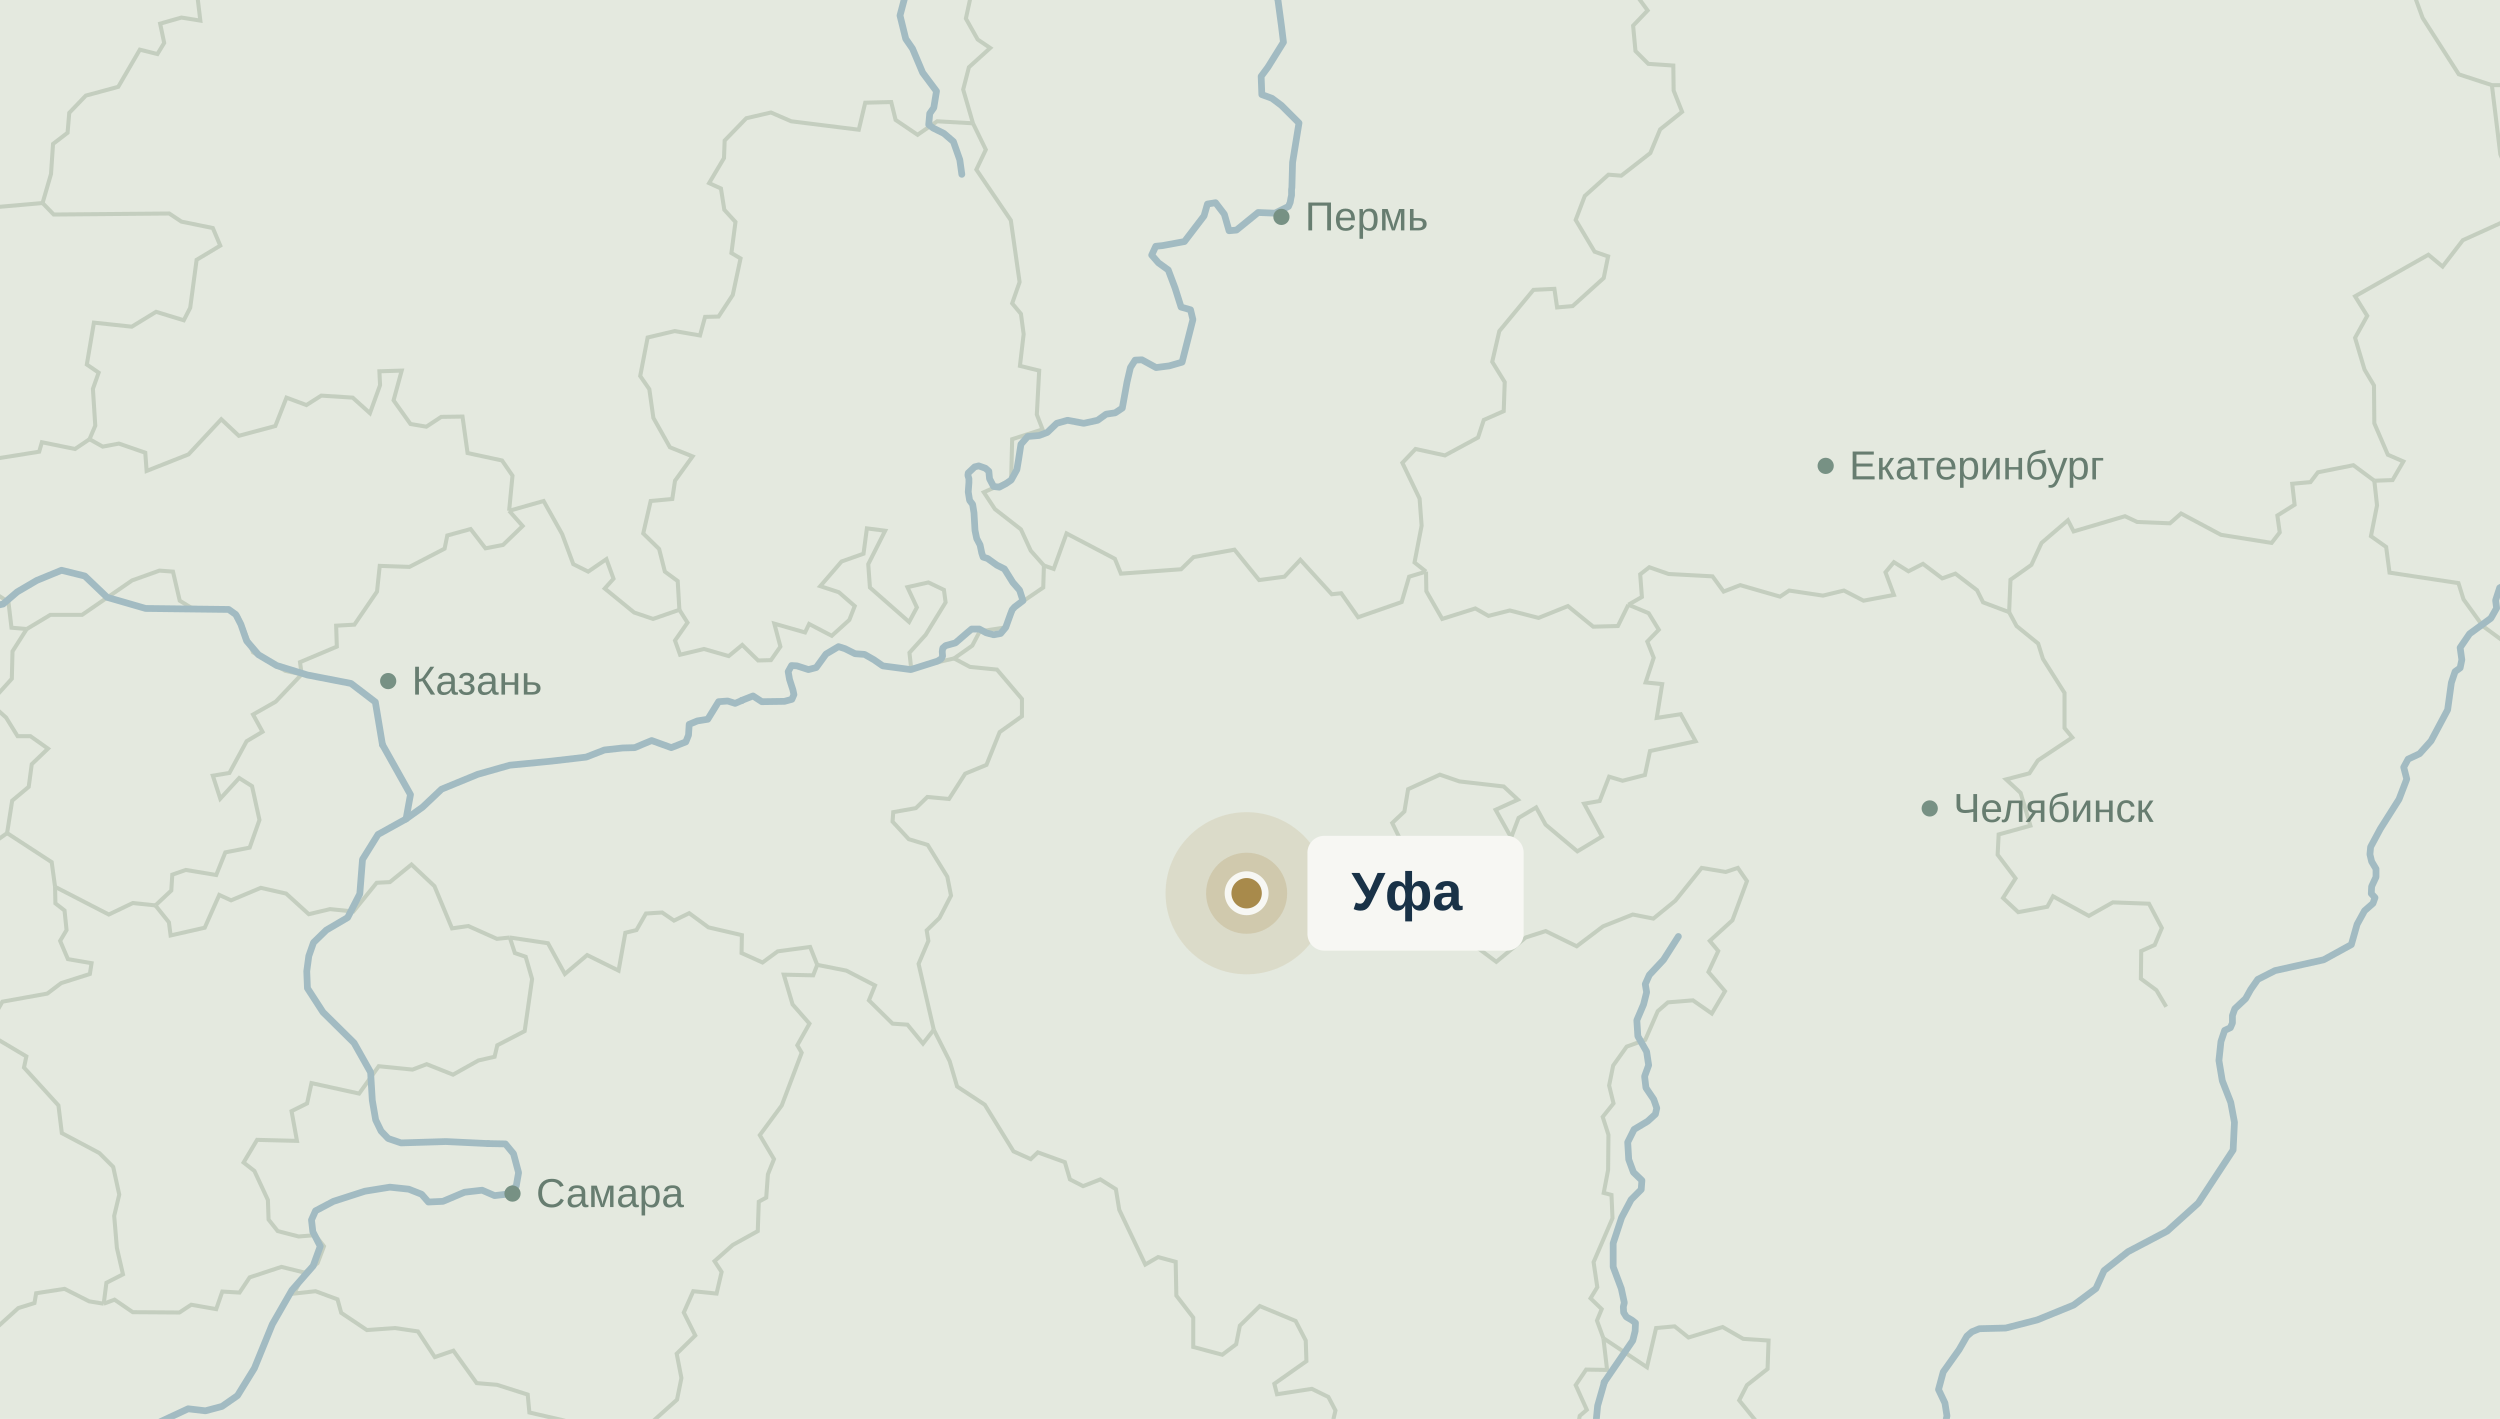
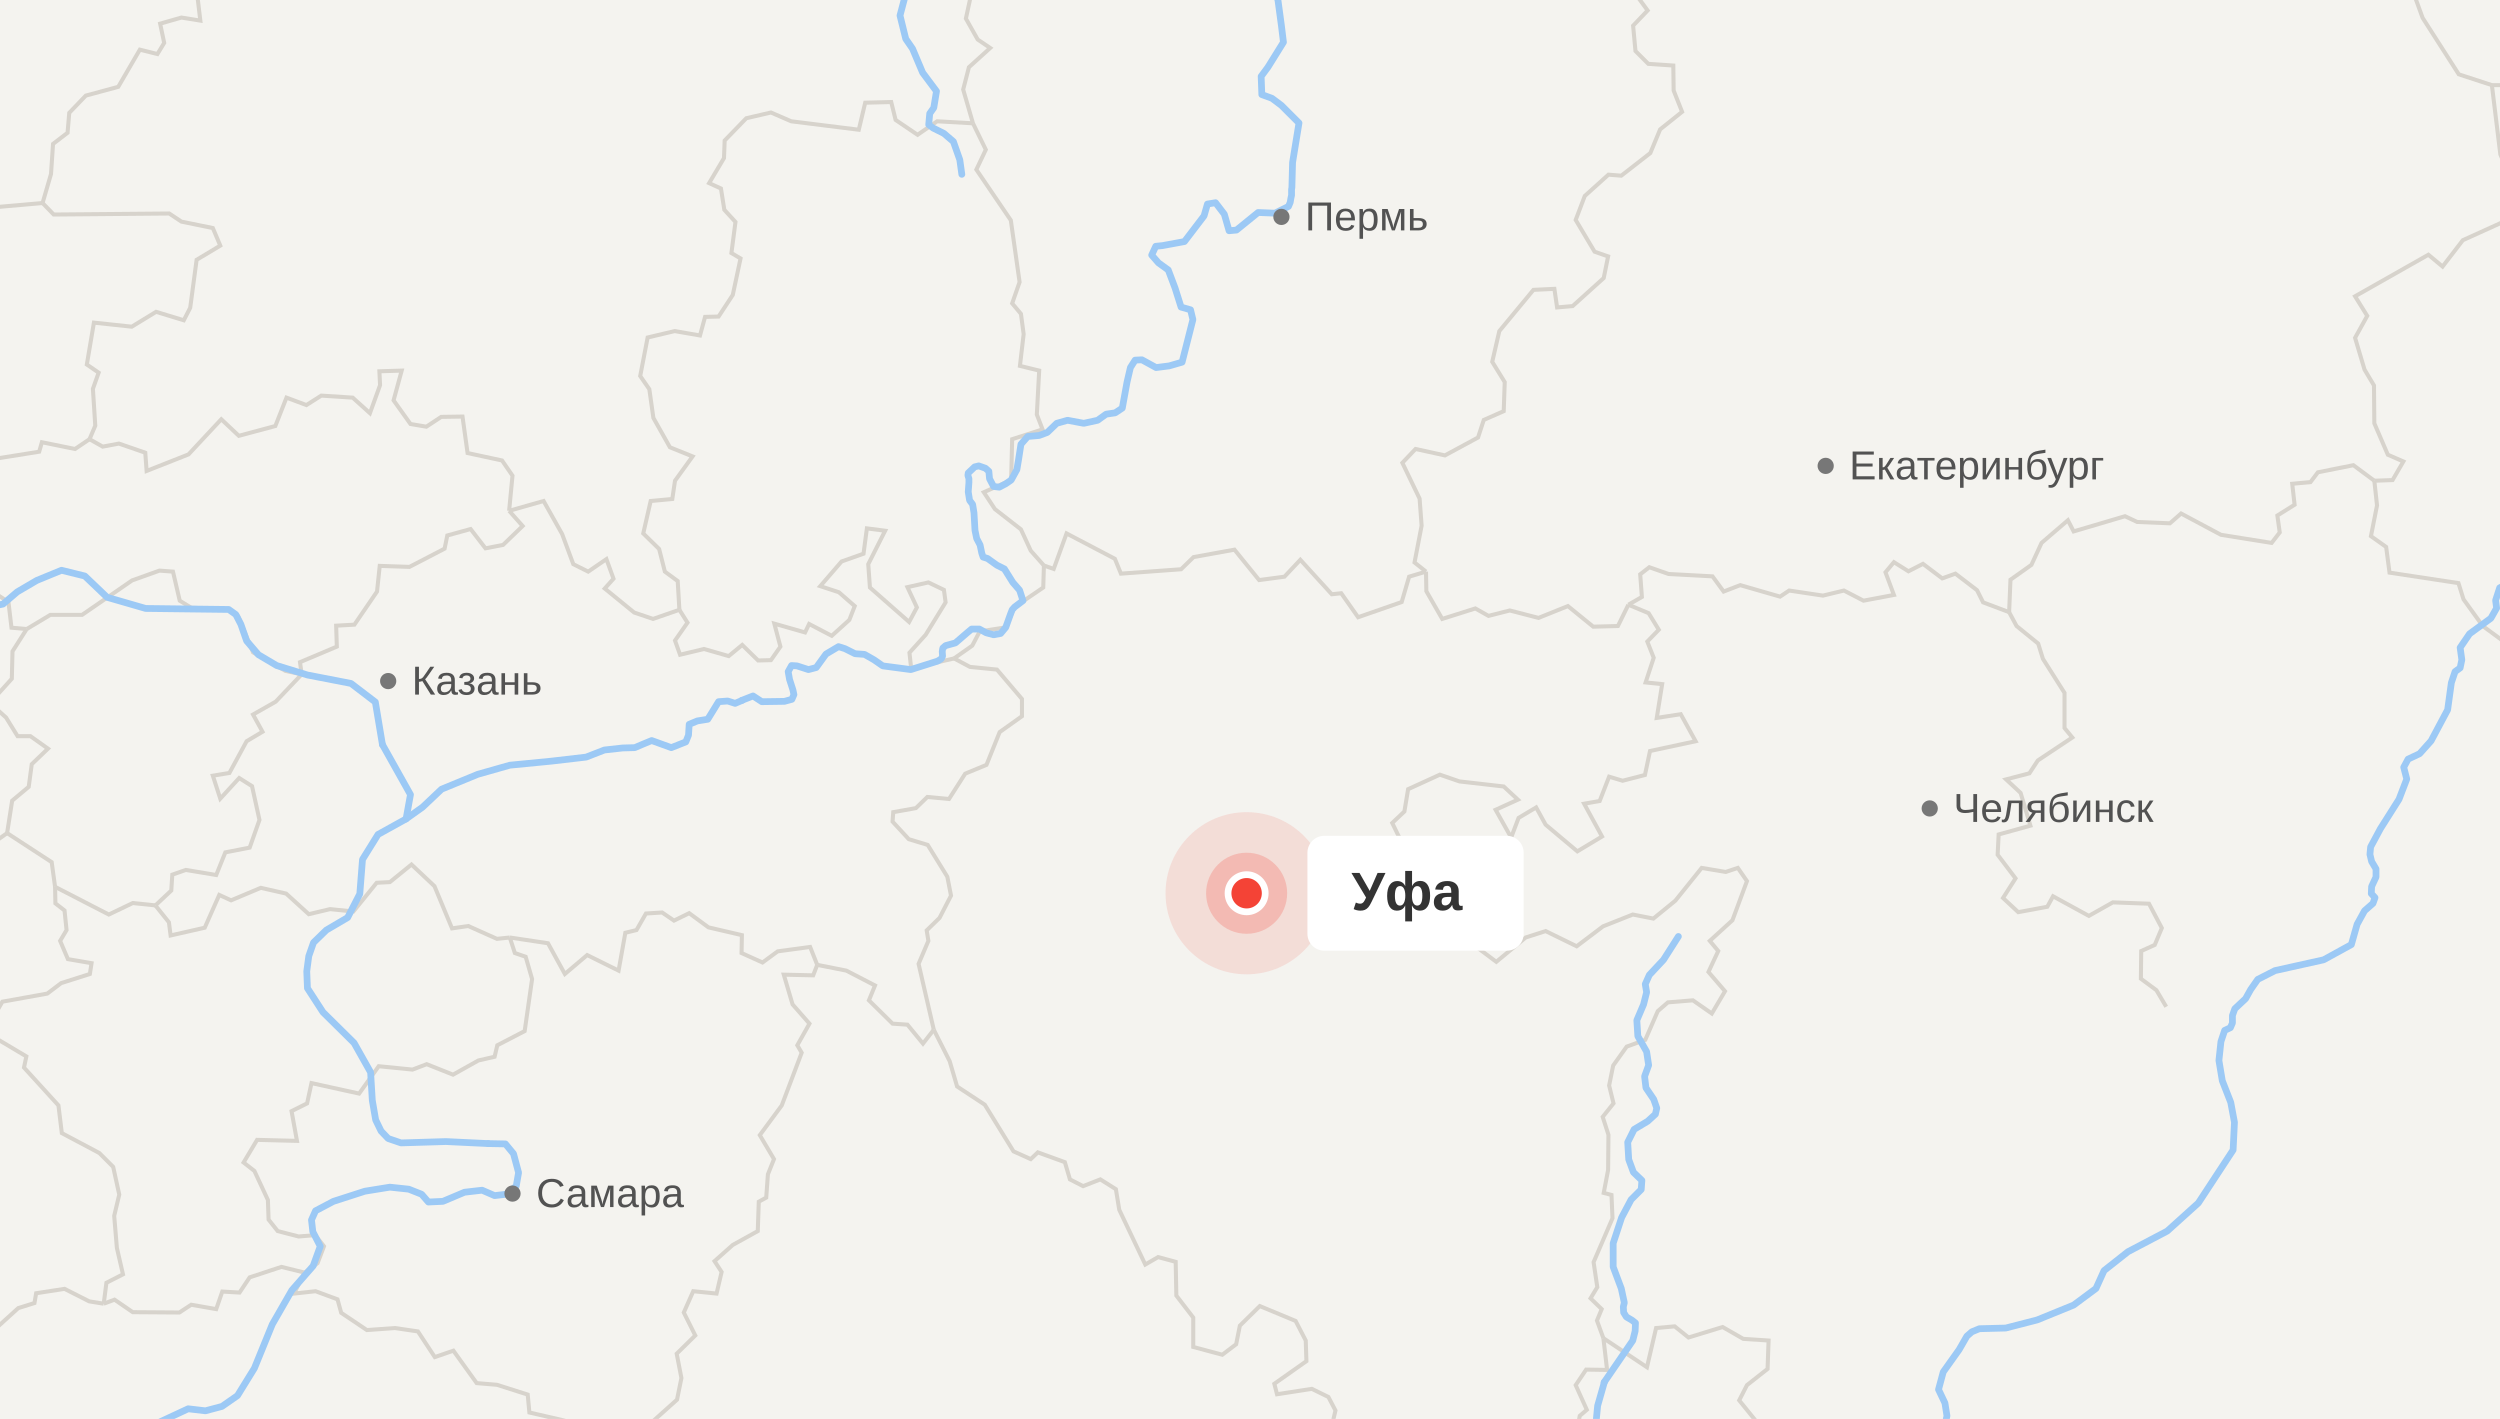
<svg xmlns="http://www.w3.org/2000/svg" viewBox="0 0 740 420" role="img" aria-label="Уфа и соседние города">
-   <rect width="740" height="420" fill="#e4e9df" />
+   <rect width="740" height="420" fill="#f4f3ef" />
  <defs>
    <clipPath id="map-clip">
      <rect width="740" height="420" />
    </clipPath>
  </defs>
  <g clip-path="url(#map-clip)">
-     <g fill="none" stroke="#c4cebf" stroke-width="1.2">
+     <g fill="none" stroke="#d7d3cc" stroke-width="1.2">
      <path d="M 150.9 277.5 L 152.4 282.1 L 155.6 283.2 L 157.5 289.8 L 155.3 305.2 L 147.2 309.4 L 146.4 312.8 L 141.6 313.9 L 134.1 318.1 L 126.3 315.0 L 122.1 316.6 L 112.1 315.6 L 106.3 323.7 L 92.2 320.6 L 90.9 326.6 L 86.3 328.9 L 87.9 337.7 L 76.1 337.4 L 72.1 344.1 L 75.3 346.6 L 79.3 355.2 L 79.5 361.0 L 82.2 364.4 L 88.4 366.0 L 93.3 365.6 L 95.9 368.9 L 94.0 373.9 L 90.2 376.7" />
      <path d="M 30.7 385.9 L 31.5 379.7 L 36.4 377.2 L 34.6 369.4 L 33.8 359.9 L 35.3 353.6 L 33.5 345.4 L 29.4 341.3 L 18.3 335.4 L 17.3 327.2 L 7.1 316.0 L 7.8 312.7 L -1.6 307.1 L -7.7 307.2" />
      <path d="M 150.7 151.2 L 160.9 148.3 L 166.4 158.1 L 169.7 167.0 L 174.1 169.2 L 179.5 165.5 L 181.6 171.3 L 179.0 174.2 L 187.7 181.3 L 193.3 183.2 L 201.1 180.5" />
      <path d="M 201.1 180.5 L 203.5 184.3 L 199.8 189.6 L 201.3 193.8 L 208.4 192.1 L 215.7 194.2 L 219.7 190.9 L 224.4 195.5 L 228.2 195.4 L 231.0 191.4 L 229.2 184.6 L 238.3 187.2 L 239.5 184.7 L 246.2 188.2 L 251.4 183.5 L 253.0 179.4 L 248.3 175.3 L 242.8 173.5 L 249.1 166.2 L 255.6 163.9 L 256.6 156.4 L 262.0 157.1 L 257.0 167.0 L 257.5 173.9 L 269.1 184.1 L 271.4 179.8 L 268.6 173.8 L 274.8 172.4 L 279.4 174.6 L 279.9 178.3 L 274.0 187.9 L 269.2 193.2 L 269.7 197.8 L 282.4 194.9" />
      <path d="M 46.0 268.0 L 50.7 263.6 L 51.0 258.9 L 55.0 257.5 L 64.0 259.0 L 66.7 252.3 L 73.9 250.9 L 76.8 242.7 L 74.6 232.7 L 70.8 230.3 L 65.2 236.4 L 63.0 229.6 L 67.9 228.8 L 73.0 219.4 L 77.7 216.6 L 74.9 211.5 L 81.6 207.7 L 89.3 199.6" />
      <path d="M 89.3 199.6 L 88.8 196.0 L 99.7 191.4 L 99.5 185.2 L 104.9 184.9 L 111.6 175.1 L 112.4 167.5 L 121.2 167.8 L 131.6 162.4 L 132.4 158.5 L 139.3 156.6 L 143.7 162.3 L 148.9 161.3 L 154.7 155.7 L 150.7 151.2" />
      <path d="M 241.9 285.6 L 239.8 280.3 L 230.2 281.6 L 225.7 284.9 L 219.5 282.1 L 219.6 276.8 L 209.7 274.5 L 204.0 270.3 L 199.5 272.5 L 196.0 270.1 L 191.2 270.4 L 188.4 275.3 L 185.1 276.1 L 183.1 287.3 L 173.8 282.7 L 167.2 288.3 L 162.2 279.2 L 150.9 277.5" />
      <path d="M 150.9 277.5 L 147.1 277.9 L 138.6 274.1 L 133.8 274.8 L 128.6 262.3 L 121.8 255.9 L 115.4 261.1 L 111.5 261.3 L 104.6 269.8 L 97.7 269.1 L 91.4 270.6 L 84.7 264.5 L 77.2 262.8 L 68.4 266.5 L 64.9 264.9 L 60.6 274.6 L 50.5 276.9 L 50.0 273.0 L 46.0 268.0" />
      <path d="M 41.2 -40.6 L 39.1 -25.0 L 46.3 -23.5 L 45.9 -14.5 L 58.1 -3.9 L 59.3 6.1 L 53.7 5.2 L 47.4 7.0 L 48.6 12.7 L 46.6 16.0 L 41.4 14.7 L 35.0 25.7 L 25.4 28.3 L 20.5 33.4 L 20.0 39.3 L 15.7 42.6 L 15.1 51.5 L 12.6 60.1" />
      <path d="M 12.6 60.1 L -6.8 61.8 L -10.9 66.5 L -16.4 68.8 L -19.9 62.6 L -26.1 62.2 L -31.3 59.7 L -42.1 60.0 L -44.7 67.7 L -42.0 72.5 L -47.1 83.7 L -51.3 83.5 L -56.1 87.4 L -62.8 95.5 L -74.2 100.4 L -79.7 100.9 L -84.1 98.7" />
      <path d="M -187.7 27.5 L -177.0 17.0 L -179.6 14.1 L -175.9 6.4 L -165.7 -2.4 L -159.6 -5.3 L -147.6 -7.8 L -144.7 -15.2 L -149.5 -18.3 L -145.8 -28.3 L -141.1 -25.8 L -140.7 -20.0 L -124.6 -20.4 L -123.2 -15.1 L -118.4 -11.2 L -110.0 -13.7 L -105.4 -17.3 L -100.1 -14.4 L -97.3 -18.5 L -92.6 -19.4 L -89.5 -12.4 L -83.6 -17.1 L -75.5 -13.6 L -70.2 -15.2 L -66.3 -11.3 L -59.5 -10.1 L -37.3 -8.0 L -33.6 -12.1 L -23.5 -13.1 L -3.0 -12.2 L 0.1 -18.6 L 6.7 -22.8 L 13.2 -22.9 L 15.0 -42.0 L 28.0 -40.3 L 32.4 -42.0 L 41.2 -40.6" />
      <path d="M -130.7 256.7 L -124.5 261.6 L -107.4 260.9 L -105.3 254.8 L -97.3 252.0 L -88.4 254.9 L -85.5 259.1 L -75.9 260.4 L -76.3 264.3 L -70.6 264.7 L -70.0 269.9 L -60.1 273.2 L -54.0 276.6 L -51.9 273.8 L -46.6 277.5 L -40.1 279.8 L -32.8 278.8 L -35.9 274.4 L -33.6 269.1 L -35.5 265.9 L -32.4 261.1 L -29.3 263.4 L -27.2 256.6 L -21.3 256.0 L -20.8 247.1 L -14.6 239.4 L -10.7 238.6 L -9.6 244.5 L -6.8 249.1 L -1.7 249.3 L 2.1 246.6" />
      <path d="M 2.1 246.6 L 15.3 255.2 L 16.3 262.5" />
      <path d="M -7.7 307.2 L -4.5 305.6 L 0.7 296.5 L 14.0 294.1 L 18.1 291.0 L 26.6 288.3 L 27.1 285.1 L 20.1 283.9 L 17.8 278.5 L 19.7 275.3 L 19.1 269.5 L 16.4 267.4 L 16.3 262.5" />
      <path d="M 16.3 262.5 L 32.2 270.7 L 39.3 267.3 L 46.0 268.0" />
      <path d="M 12.6 60.1 L 15.9 63.5 L 50.1 63.2 L 53.7 65.6 L 63.0 67.5 L 65.2 72.7 L 58.2 76.9 L 56.3 91.1 L 54.4 94.8 L 46.2 92.3 L 39.0 96.7 L 27.8 95.5 L 25.7 107.9 L 29.2 110.3 L 27.5 115.1 L 28.2 126.0 L 26.5 130.0" />
      <path d="M 288.0 36.5 L 291.8 44.3 L 289.0 50.2 L 299.2 65.2 L 301.8 83.5 L 299.6 89.8 L 302.2 92.9 L 303.0 98.9 L 301.9 108.3 L 307.6 109.7 L 306.9 122.7 L 308.6 127.1 L 299.6 130.0 L 299.3 142.1 L 291.2 145.7 L 294.5 150.7 L 302.2 156.7 L 305.1 163.0 L 309.0 167.4" />
      <path d="M 233.0 -83.2 L 238.8 -80.4 L 272.3 -78.1 L 275.9 -80.7 L 281.5 -76.4 L 285.1 -66.8 L 283.3 -54.9 L 280.9 -47.1 L 274.5 -45.1 L 272.1 -33.2 L 266.6 -24.1 L 271.4 -12.2 L 275.0 -9.5 L 291.4 -6.1 L 287.4 -1.4 L 285.9 5.5 L 289.4 11.7 L 293.1 14.2 L 286.8 19.9 L 285.1 26.5 L 288.0 36.5" />
      <path d="M 288.0 36.5 L 277.4 35.9 L 271.6 39.9 L 265.1 35.5 L 263.8 30.2 L 256.1 30.4 L 254.2 38.4 L 234.2 35.9 L 228.2 33.3 L 220.9 35.0 L 214.5 41.6 L 214.3 46.8 L 209.9 54.2 L 213.4 55.8 L 214.4 62.1 L 217.7 65.7 L 216.5 74.9 L 219.2 76.5 L 216.9 87.3 L 212.7 93.7 L 208.7 93.8 L 207.2 99.3 L 199.7 98.0 L 191.7 99.9 L 189.5 111.3 L 192.2 115.2 L 193.4 123.7 L 198.3 132.4 L 205.0 135.1 L 199.8 142.3 L 199.0 147.7 L 192.6 148.3 L 190.4 157.9 L 195.1 162.5 L 196.8 169.2 L 200.6 172.0 L 201.1 180.5" />
      <path d="M 26.5 130.0 L 30.4 132.2 L 35.2 131.3 L 43.0 134.0 L 43.4 139.4 L 55.8 134.5 L 65.5 124.1 L 70.7 129.0 L 81.5 126.1 L 84.8 117.7 L 90.7 119.9 L 95.1 117.1 L 104.4 117.7 L 109.5 122.3 L 112.5 114.0 L 112.3 109.9 L 118.9 109.7 L 116.5 118.5 L 121.5 125.5 L 126.2 126.3 L 130.6 123.4 L 136.9 123.3 L 138.4 134.1 L 148.6 136.3 L 151.7 140.8 L 150.7 151.2" />
      <path d="M 7.9 186.2 L 14.9 182.0 L 24.3 182.0 L 39.1 171.8 L 47.2 168.9 L 51.2 169.2 L 53.2 177.8 L 56.6 179.9 L 67.7 180.4 L 70.5 182.4 L 74.9 193.1 L 84.5 198.6 L 89.3 199.6" />
      <path d="M 26.5 130.0 L 22.2 132.9 L 12.4 130.9 L 11.6 133.7 L -1.5 135.8 L -5.2 150.8 L -12.9 153.2 L -12.5 161.2 L -7.8 163.4 L -1.9 162.9 L -2.0 169.5 L -4.7 173.5 L 2.5 178.2 L 3.4 185.8 L 7.9 186.2" />
      <path d="M 7.9 186.2 L 3.7 192.8 L 3.5 200.9 L -3.0 208.1 L 1.8 212.4 L 5.2 217.9 L 9.0 217.9 L 14.2 221.6 L 9.4 226.2 L 8.5 232.9 L 3.6 237.0 L 2.1 246.6" />
      <path d="M 499.0 -206.1 L 505.1 -202.0 L 509.8 -203.1 L 517.4 -199.5 L 517.5 -188.4 L 520.1 -186.5 L 533.9 -188.4 L 546.1 -185.3 L 561.1 -183.8 L 588.3 -166.0 L 589.5 -164.0 L 607.5 -157.0 L 614.9 -150.3 L 623.8 -135.6 L 620.1 -125.7 L 624.6 -110.5 L 632.4 -98.1 L 637.1 -87.2 L 636.3 -83.2 L 645.2 -77.5 L 650.8 -77.3 L 654.7 -66.8 L 658.4 -52.7 L 659.5 -31.6 L 665.3 -26.8 L 670.5 -25.8 L 678.0 -27.2 L 703.1 -22.3 L 709.8 -14.7 L 717.1 5.3 L 727.8 22.0 L 737.6 25.2" />
      <path d="M 422.1 169.2 L 418.7 166.5 L 420.8 155.6 L 420.2 147.6 L 415.1 137.0 L 419.0 132.9 L 427.7 134.8 L 437.5 129.5 L 439.2 124.3 L 445.1 121.7 L 445.4 113.1 L 441.7 107.1 L 443.8 98.0 L 453.9 85.8 L 460.1 85.5 L 460.9 91.0 L 465.5 90.6 L 474.7 82.3 L 476.0 75.9 L 472.0 74.5 L 466.4 65.1 L 469.1 58.0 L 476.1 51.7 L 479.9 52.0 L 488.5 45.3 L 491.4 38.3 L 497.9 33.1 L 495.4 26.8 L 495.3 19.4 L 487.9 18.9 L 484.1 15.1 L 483.4 7.6 L 487.7 3.1 L 484.4 -1.4 L 487.5 -9.7 L 481.1 -15.2 L 468.8 -19.4 L 462.8 -29.1 L 455.5 -31.0 L 458.9 -36.6 L 460.7 -46.9 L 465.5 -47.6 L 469.0 -57.2 L 473.8 -57.5 L 475.4 -61.7 L 480.6 -61.9 L 479.6 -67.1 L 488.0 -85.7 L 487.2 -92.2 L 489.9 -99.5 L 495.3 -105.9 L 498.3 -122.2 L 497.9 -132.3 L 494.8 -133.5 L 494.3 -145.5 L 490.7 -151.1 L 492.7 -162.1 L 496.0 -164.9 L 496.9 -171.2 L 493.9 -183.7" />
      <path d="M 282.4 194.9 L 287.8 191.1 L 290.0 186.9 L 297.7 185.7 L 300.3 179.7 L 308.8 173.9 L 309.0 167.4" />
      <path d="M 309.0 167.4 L 311.9 168.4 L 315.7 157.9 L 330.0 165.4 L 331.8 169.8 L 349.6 168.5 L 353.3 164.9 L 365.4 162.7 L 372.7 171.7 L 380.2 170.7 L 384.9 165.7 L 394.2 175.9 L 397.0 175.6 L 402.0 182.7 L 414.9 178.2 L 417.1 170.7 L 422.1 169.2" />
      <path d="M 422.1 169.2 L 422.2 175.0 L 426.9 183.2 L 436.7 180.1 L 440.6 182.3 L 446.9 180.7 L 455.4 182.9 L 464.1 179.4 L 471.6 185.5 L 478.9 185.3 L 482.0 179.0" />
      <path d="M 276.4 304.8 L 271.9 285.3 L 274.8 278.5 L 274.3 275.4 L 278.1 271.7 L 281.5 265.1 L 280.4 259.5 L 274.6 250.1 L 269.0 248.4 L 264.2 243.2 L 264.4 240.4 L 271.1 239.2 L 274.5 235.9 L 280.9 236.5 L 285.7 229.0 L 292.0 226.4 L 295.9 216.7 L 302.5 212.0 L 302.5 206.9 L 295.1 198.2 L 287.1 197.4 L 282.4 194.9" />
      <path d="M 641.2 298.0 L 638.3 293.1 L 633.7 289.7 L 633.8 281.5 L 637.8 279.7 L 639.9 274.7 L 636.1 267.5 L 625.4 267.1 L 618.3 271.1 L 607.7 265.3 L 606.0 268.4 L 597.4 270.0 L 592.9 265.8 L 596.6 260.0 L 591.3 253.0 L 591.6 247.0 L 601.0 244.4 L 598.1 234.7 L 593.8 230.7 L 600.7 228.9 L 603.2 225.1 L 613.4 218.3 L 611.1 215.5 L 611.1 205.1 L 604.7 195.0 L 603.3 190.5 L 596.9 185.3 L 594.7 181.2" />
      <path d="M 737.6 25.2 L 749.3 25.2 L 754.1 26.9 L 767.4 21.6 L 769.1 18.3 L 768.6 4.6 L 775.2 1.8 L 779.6 4.9 L 786.8 -1.3 L 797.9 -6.1 L 804.5 -14.0 L 821.2 -15.9 L 827.3 -18.7 L 834.1 -36.5 L 845.2 -41.2 L 861.9 -52.1 L 853.9 -59.5 L 855.9 -63.0 L 862.3 -66.0 L 869.5 -66.0 L 873.8 -60.3 L 893.7 -60.0 L 897.2 -55.9 L 902.7 -54.4 L 917.5 -57.5 L 925.6 -54.8 L 932.2 -60.3 L 936.0 -53.2 L 953.8 -43.0 L 957.6 -38.0 L 962.0 -37.5 L 975.1 -22.5 L 978.2 -20.0 L 978.8 -14.2 L 986.3 -7.0 L 993.9 -10.4 L 998.1 -6.5 L 997.8 -0.0 L 1002.5 3.5 L 1000.2 9.0 L 1015.4 12.0 L 1022.0 9.6 L 1027.0 12.5 L 1036.0 13.1 L 1039.7 17.1 L 1063.5 16.5 L 1069.3 19.9 L 1072.3 18.4 L 1078.9 22.9" />
      <path d="M 842.6 229.5 L 835.9 223.9 L 832.0 225.3 L 825.7 216.0 L 820.4 213.6 L 821.0 207.4 L 810.7 209.5 L 807.5 206.1 L 798.9 206.7 L 793.5 205.3 L 788.1 195.5 L 776.6 189.9 L 769.7 191.3 L 768.1 186.5 L 757.1 192.3 L 751.0 185.7 L 746.9 185.1 L 741.0 189.8 L 734.9 185.3 L 729.2 177.4 L 727.7 172.6 L 707.3 169.5 L 706.3 161.9 L 701.8 158.7 L 703.6 149.6 L 702.8 142.3" />
      <path d="M 702.8 142.3 L 708.2 142.1 L 711.4 136.6 L 706.8 134.6 L 702.8 125.3 L 702.7 114.1 L 699.9 109.4 L 697.1 100.0 L 700.7 93.5 L 697.1 87.7 L 718.8 75.4 L 723.0 78.9 L 729.0 71.1 L 747.3 62.8 L 740.1 45.7 L 737.6 25.2" />
      <path d="M -108.1 397.7 L -103.9 394.4 L -97.9 398.3 L -91.3 396.4 L -83.4 396.0 L -72.4 400.7 L -61.2 402.5 L -58.4 397.0 L -54.1 396.1 L -55.5 391.2 L -41.7 396.0 L -40.3 399.1 L -34.3 399.2 L -31.8 396.8 L -27.2 398.3 L -21.0 397.9 L -17.5 393.4 L -13.2 391.3 L -10.5 394.0 L -0.7 397.5 L -1.1 393.1 L 5.4 387.2 L 10.2 385.7 L 10.7 382.8 L 19.1 381.5 L 26.4 385.2 L 30.7 385.9" />
      <path d="M 276.4 304.8 L 281.1 314.1 L 283.3 321.6 L 291.5 327.0 L 300.0 340.8 L 305.1 343.1 L 307.2 341.1 L 315.2 344.0 L 316.7 349.1 L 320.6 351.1 L 325.7 349.1 L 330.3 352.0 L 331.3 358.1 L 339.0 374.3 L 342.8 372.1 L 348.0 373.5 L 348.2 383.5 L 353.2 390.0 L 353.2 398.7 L 361.8 401.0 L 365.9 397.9 L 367.0 392.4 L 372.9 386.6 L 383.5 391.0 L 386.5 396.8 L 386.7 402.9 L 377.2 409.6 L 378.0 412.7 L 388.3 411.1 L 393.2 413.5 L 395.3 417.5 L 392.5 429.4 L 397.7 432.4 L 396.4 435.3 L 398.9 442.3 L 402.9 440.6 L 402.4 436.5 L 407.0 434.9 L 408.3 438.7 L 414.6 443.3 L 420.9 439.8 L 423.0 435.0 L 430.0 433.2 L 431.1 427.5 L 436.0 429.5 L 439.6 428.5 L 443.3 431.7 L 447.4 431.3 L 452.7 434.4 L 462.3 433.1 L 465.3 431.4 L 467.6 419.1 L 469.7 417.3 L 466.4 410.0 L 469.5 405.4 L 475.7 405.5 L 474.6 396.1" />
      <path d="M 177.4 434.9 L 200.4 414.3 L 201.7 407.9 L 200.3 400.7 L 205.8 395.3 L 202.4 388.5 L 205.2 382.2 L 212.1 382.9 L 213.6 376.5 L 211.5 373.3 L 216.9 368.5 L 224.3 364.4 L 224.6 355.7 L 226.8 354.5 L 227.3 347.6 L 229.1 343.1 L 224.9 336.0 L 231.4 327.2 L 237.3 311.6 L 236.0 309.4 L 239.6 303.0 L 234.6 297.3 L 232.0 288.5 L 240.7 288.7 L 241.9 285.6" />
      <path d="M 241.9 285.6 L 250.5 287.3 L 259.0 291.7 L 257.2 296.1 L 264.2 303.0 L 268.6 303.3 L 273.2 308.9 L 276.4 304.8" />
      <path d="M 482.0 179.0 L 486.0 176.7 L 485.5 170.0 L 488.2 167.9 L 493.9 169.9 L 506.9 170.6 L 510.2 175.1 L 515.1 173.2 L 526.9 176.6 L 529.6 174.8 L 539.6 176.3 L 545.8 174.8 L 551.6 177.8 L 560.6 176.1 L 558.1 169.4 L 560.6 166.4 L 564.9 169.1 L 569.2 166.9 L 574.9 171.2 L 578.8 169.8 L 585.2 174.7 L 587.0 178.3 L 594.7 181.2" />
      <path d="M 520.4 421.4 L 514.8 414.5 L 517.1 410.0 L 523.2 405.2 L 523.5 396.8 L 516.0 396.3 L 509.9 392.8 L 499.8 395.9 L 495.7 392.6 L 490.2 393.1 L 487.5 404.7 L 474.6 396.1" />
      <path d="M 474.6 396.1 L 472.7 390.9 L 474.1 387.5 L 470.8 384.3 L 472.8 381.0 L 471.7 373.6 L 477.3 360.6 L 477.0 353.7 L 474.7 353.1 L 476.0 346.3 L 476.1 335.9 L 474.4 330.6 L 477.6 326.6 L 476.3 321.3 L 477.5 315.4 L 481.5 309.8 L 487.0 307.8 L 490.7 299.3 L 493.7 296.7 L 501.1 296.1 L 506.7 300.0 L 510.6 293.4 L 505.7 287.7 L 508.6 281.5 L 506.1 278.5 L 512.8 272.4 L 517.1 260.8 L 514.4 256.9 L 510.8 258.1 L 503.7 256.9 L 495.9 266.6 L 489.4 271.9 L 483.3 270.7 L 474.5 274.2 L 466.7 280.1 L 457.5 275.6 L 451.6 277.5 L 442.9 284.7 L 434.5 278.4 L 434.4 273.6 L 429.0 270.9 L 425.4 266.7 L 421.3 265.6 L 413.1 259.7 L 416.0 251.6 L 412.1 243.6 L 415.7 240.2 L 416.8 233.6 L 426.2 229.3 L 432.0 231.3 L 445.1 232.8 L 449.3 236.7 L 442.7 239.7 L 447.3 247.9 L 449.5 242.1 L 454.7 239.0 L 457.5 244.1 L 466.9 252.0 L 474.2 247.6 L 468.9 237.9 L 473.5 237.1 L 476.3 229.9 L 480.3 231.1 L 486.9 229.4 L 488.4 222.3 L 501.9 219.4 L 497.5 211.4 L 490.4 212.5 L 492.0 202.5 L 487.1 202.0 L 489.5 194.7 L 487.6 189.9 L 491.0 186.4 L 488.0 181.5 L 482.0 179.0" />
      <path d="M 594.7 181.2 L 595.1 171.6 L 601.3 167.2 L 604.3 160.7 L 612.1 154.0 L 613.8 157.3 L 629.0 152.8 L 632.6 154.5 L 642.3 154.9 L 645.6 152.0 L 657.4 158.3 L 672.4 160.7 L 674.8 157.6 L 674.1 152.6 L 679.2 149.4 L 678.5 143.2 L 683.9 142.7 L 686.1 139.8 L 696.6 137.7 L 702.8 142.3" />
      <path d="M 30.7 385.9 L 33.9 384.7 L 39.3 388.4 L 53.1 388.5 L 56.6 386.2 L 64.0 387.5 L 65.8 382.3 L 70.9 382.6 L 73.9 378.1 L 83.3 375.0 L 90.2 376.7" />
      <path d="M 90.2 376.7 L 87.0 382.9 L 93.4 382.2 L 99.9 384.6 L 101.0 388.6 L 108.6 393.7 L 116.9 393.1 L 123.7 394.1 L 128.7 401.7 L 134.2 399.8 L 141.1 409.4 L 147.1 409.9 L 156.2 412.8 L 156.7 418.1 L 167.1 420.5 L 175.1 424.7 L 174.5 428.7 L 177.4 434.9" />
    </g>
-     <g fill="none" stroke="#a2bbc2" stroke-width="2" stroke-linejoin="round" stroke-linecap="round">
+     <g fill="none" stroke="#9cc9f5" stroke-width="2" stroke-linejoin="round" stroke-linecap="round">
      <path d="M 219.7 207.3 L 217.6 208.2 L 215.4 207.5 L 212.7 207.7 L 209.5 212.9 L 206.4 213.4 L 204.0 214.4 L 203.8 217.6 L 203.0 219.6 L 198.7 221.3 L 192.9 219.2 L 190.0 220.4 L 187.9 221.3 L 184.3 221.4 L 178.9 222.0 L 173.5 224.1 L 163.2 225.3 L 150.9 226.5 L 141.4 229.2 L 130.7 233.6 L 125.1 238.9 L 120.2 242.4" />
      <path d="M 284.7 51.6 L 284.1 47.3 L 282.2 41.9 L 279.4 39.5 L 276.2 37.9 L 274.9 36.9 L 275.2 33.6 L 276.4 31.9 L 277.2 27.0 L 273.1 21.5 L 270.1 14.4 L 268.1 11.5 L 266.4 4.6 L 267.8 -0.7 L 267.1 -6.6 L 264.5 -8.4 L 261.3 -11.8 L 259.1 -13.8 L 257.7 -18.6 L 255.7 -22.5 L 254.0 -26.6 L 252.1 -32.7 L 247.5 -38.6 L 244.7 -40.3 L 244.5 -45.2 L 245.6 -47.2 L 247.4 -48.8 L 250.4 -48.1 L 251.7 -50.4 L 254.0 -53.1 L 256.0 -59.7 L 258.1 -63.8 L 260.3 -64.9 L 263.7 -66.0 L 267.2 -67.8 L 270.9 -70.3 L 273.8 -70.5 L 275.7 -71.8 L 277.2 -75.2 L 278.5 -76.2 L 281.0 -76.1 L 286.1 -79.2 L 289.5 -81.0 L 292.2 -84.4 L 294.0 -86.6 L 295.5 -88.7 L 297.4 -89.7 L 299.9 -89.6 L 301.7 -91.1 L 305.9 -91.4 L 307.6 -89.7 L 310.5 -85.6 L 315.3 -83.0 L 327.4 -83.4 L 334.3 -82.1 L 338.4 -80.6 L 342.2 -81.8 L 346.3 -83.8 L 354.1 -87.9 L 357.6 -95.1 L 359.5 -99.9 L 365.3 -100.9 L 369.2 -98.0 L 374.1 -95.6 L 375.1 -93.5 L 375.0 -93.0 L 376.1 -89.5 L 375.8 -86.3 L 375.6 -82.6 L 375.6 -80.7 L 376.2 -77.3 L 378.7 -77.5 L 380.2 -76.3 L 380.4 -74.0 L 381.1 -70.3 L 380.9 -66.8 L 381.5 -63.0 L 382.6 -62.0 L 383.5 -61.5 L 384.2 -61.1 L 386.1 -58.8 L 387.4 -56.6 L 390.3 -54.0 L 391.9 -50.9 L 393.1 -45.9 L 394.5 -41.5 L 395.3 -37.3 L 395.4 -29.9 L 395.1 -25.7 L 392.7 -23.1 L 391.3 -22.0 L 385.8 -20.1 L 382.6 -18.4 L 378.9 -16.5 L 377.7 -13.0 L 376.6 -6.5 L 378.3 0.2 L 379.3 7.6 L 379.9 12.5 L 375.3 19.9 L 373.3 22.6 L 373.5 28.0 L 376.5 29.1 L 379.3 31.2 L 384.5 36.4 L 382.6 48.1 L 382.4 55.5 L 382.3 56.1 L 382.3 57.8 L 382.1 58.7 L 381.9 59.9 L 381.4 61.1 L 377.4 63.1 L 372.4 62.9 L 366.0 68.1 L 363.8 68.3 L 362.4 63.4 L 359.8 60.0 L 357.4 60.4 L 356.4 63.9 L 350.6 71.5 L 344.1 72.7 L 342.1 72.9 L 340.9 75.5 L 342.9 77.8 L 345.8 79.9 L 347.8 85.2 L 349.6 90.9 L 352.4 91.7 L 353.1 94.6 L 349.9 107.2 L 346.1 108.3 L 342.2 108.8 L 338.0 106.5 L 336.0 106.6 L 334.6 108.8 L 333.6 113.1 L 332.2 120.8 L 330.1 122.2 L 327.4 122.6 L 324.9 124.4 L 320.8 125.3 L 316.0 124.4 L 312.8 125.3 L 310.0 128.0 L 307.6 128.9 L 304.2 129.2 L 302.2 131.5 L 301.5 136.0 L 301.0 139.0 L 299.3 142.1 L 297.7 143.2 L 295.8 144.2 L 294.1 144.0 L 292.9 141.7 L 292.7 139.5 L 291.7 138.6 L 289.7 137.9 L 288.5 138.2 L 286.6 140.0 L 286.5 140.7 L 286.8 141.7 L 286.8 142.8 L 286.6 145.6 L 287.0 148.1 L 287.6 148.9 L 287.9 149.3 L 288.3 151.8 L 288.6 157.0 L 289.1 159.4 L 290.1 161.3 L 290.6 163.7 L 291.0 164.9 L 292.3 165.3 L 295.1 167.3 L 297.3 168.4 L 299.8 172.4 L 301.8 174.7 L 302.8 177.8 L 300.3 179.7 L 299.6 180.5 L 299.1 181.8 L 297.7 185.7 L 296.2 187.5 L 294.1 187.9 L 291.9 187.3 L 289.9 186.2 L 287.6 186.2 L 286.4 187.2 L 283.5 189.7 L 282.8 190.3 L 279.9 191.1 L 279.1 191.8 L 279.0 192.2 L 278.9 192.9 L 279.0 194.2 L 278.9 194.4 L 278.8 194.7 L 278.5 195.1 L 277.5 195.7 L 269.6 198.2 L 261.3 197.1 L 258.7 195.3 L 255.9 193.7 L 253.1 193.5 L 250.1 192.0 L 248.2 191.4 L 244.5 193.6 L 241.6 197.6 L 239.3 198.2 L 235.9 197.1 L 234.3 197.0 L 233.3 198.8 L 233.7 201.1 L 234.7 204.2 L 235.0 205.6 L 234.4 207.0 L 232.2 207.6 L 225.5 207.7 L 222.9 206.0 L 219.6 207.3" />
      <path d="M 474.9 409.1 L 472.9 416.1 L 472.4 421.3 L 472.6 427.2 L 471.4 431.7 L 467.3 436.7" />
      <path d="M 113.2 220.4 L 121.5 235.2 L 120.2 242.4 L 111.9 247.0 L 107.3 254.4 L 106.5 264.6 L 102.9 271.6 L 96.6 275.3 L 92.8 279.0 L 91.4 283.0 L 90.8 287.5 L 91.0 292.5 L 95.6 299.6 L 104.8 308.7 L 109.7 317.4 L 110.2 325.7 L 111.2 331.5 L 112.8 334.8 L 114.9 337.0 L 118.7 338.3 L 132.0 337.9 L 144.5 338.5" />
      <path d="M 551.7 438.2 L 555.5 447.8 L 568.4 450.5 L 574.1 449.8 L 576.8 446.6 L 577.4 440.0 L 575.9 429.8 L 575.5 422.8 L 576.3 419.1 L 575.7 415.3 L 573.8 411.3 L 575.2 406.1 L 579.9 399.5 L 582.2 395.5 L 583.7 394.2 L 585.9 393.3 L 593.7 393.1 L 603.0 390.7 L 613.8 386.3 L 620.4 381.4 L 622.8 376.1 L 629.9 370.5 L 641.5 364.4 L 650.7 356.1 L 661.0 340.4 L 661.4 332.2 L 660.3 326.3 L 657.8 319.9 L 656.8 313.9 L 657.4 308.3 L 658.5 305.0 L 660.2 304.2 L 660.8 302.8 L 660.8 300.6 L 661.5 298.6 L 664.7 295.6 L 666.2 292.9 L 668.3 289.9 L 673.4 287.3 L 687.8 284.1 L 696.0 279.6 L 697.7 273.6 L 699.9 269.6 L 702.4 267.4 L 703.0 265.7 L 701.9 264.5 L 702.0 262.4 L 703.3 259.6 L 703.3 257.2 L 702.0 255.0 L 701.5 252.9 L 701.7 250.7 L 704.6 245.3 L 710.1 236.6 L 712.4 230.6 L 711.5 227.1 L 712.8 224.7 L 716.2 223.1 L 719.6 219.3 L 724.5 210.1 L 725.6 202.1 L 726.7 198.8 L 728.2 197.7 L 728.7 195.3 L 728.2 191.7 L 731.0 187.6 L 737.3 183.0 L 739.0 180.0 L 738.7 177.7 L 739.9 174.0 L 746.8 170.5 L 749.5 167.2 L 749.6 165.9 L 750.3 163.4 L 752.5 159.9 L 752.9 156.9 L 751.5 154.2 L 752.2 150.7 L 754.9 146.2 L 756.1 142.4 L 756.0 139.1 L 757.2 137.2 L 759.7 136.4 L 760.8 135.1 L 760.4 133.1 L 761.4 130.3 L 763.6 126.8 L 767.0 123.5 L 774.6 118.0 L 775.5 116.3 L 775.6 114.7 L 774.9 113.2 L 775.3 111.8 L 776.7 110.4 L 777.2 109.3 L 778.6 107.9 L 779.8 106.7 L 780.7 104.4 L 780.0 100.8 L 780.6 98.8 L 782.5 98.4 L 782.9 96.6 L 781.8 93.4 L 780.4 91.5 L 780.6 89.5 L 781.3 88.0 L 782.5 85.4 L 782.7 81.7 L 784.7 78.5 L 788.6 75.6 L 796.8 73.5 L 809.2 72.1 L 816.0 70.6 L 817.0 68.8 L 817.1 66.8 L 816.1 64.5 L 817.3 61.0 L 822.1 54.0" />
      <path d="M 496.8 277.2 L 492.4 284.1 L 488.2 288.6 L 487.0 291.3 L 487.4 293.7 L 486.5 297.3 L 484.5 302.0 L 484.8 306.7 L 487.4 311.3 L 488.0 315.3 L 486.8 318.6 L 487.2 322.0 L 489.5 325.4 L 490.4 328.0 L 490.0 329.8 L 487.7 331.9 L 483.7 334.3 L 481.8 338.1 L 482.1 343.2 L 483.5 347.0 L 486.0 349.4 L 485.8 352.1 L 482.8 355.1 L 480.0 360.4 L 477.5 368.0 L 477.5 375.0 L 479.9 381.4 L 480.8 385.6 L 480.5 386.8 L 480.6 388.5 L 481.4 389.8 L 483.1 390.8 L 484.1 391.6 L 484.0 394.0 L 483.3 396.8 L 474.8 409.2" />
      <path d="M 144.5 338.5 L 149.6 338.6 L 152.0 341.5 L 153.5 347.1 L 152.8 351.1 L 149.8 353.5 L 146.4 353.9 L 142.7 352.3 L 137.5 352.9 L 131.1 355.6 L 126.8 355.8 L 124.8 353.5 L 121.0 352.0 L 115.4 351.4 L 108.0 352.6 L 98.7 355.6 L 93.4 358.4 L 92.2 361.1 L 92.6 364.6 L 94.8 368.9 L 92.7 374.7 L 86.4 381.9 L 80.6 392.0 L 75.3 405.0 L 70.3 413.1 L 65.7 416.3 L 60.8 417.6 L 55.7 417.0 L 47.1 421.0 L 41.2 424.5 L 35.9 429.3 L 31.2 432.5 L 28.7 433.8" />
      <path d="M -95.0 148.0 L -86.7 159.0 L -80.0 164.7 L -72.3 168.8 L -67.8 172.6 L -66.7 176.3 L -64.5 178.4 L -61.1 178.8 L -57.3 180.7 L -53.1 184.1 L -45.3 184.3 L -34.0 181.3 L -26.6 180.9 L -23.2 183.1 L -20.6 183.0 L -18.9 180.6 L -16.3 179.6 L -12.8 180.0 L -9.7 179.2 L -7.2 177.1 L -4.7 177.2 L -2.4 179.5 L 0.9 178.8 L 5.1 175.2 L 10.9 171.8 L 18.2 168.8 L 25.1 170.5 L 31.7 176.8 L 43.1 180.1 L 67.7 180.4 L 69.8 181.9 L 71.3 184.8 L 73.0 189.7 L 76.5 193.8 L 81.9 197.0 L 91.0 199.8 L 103.9 202.3 L 111.1 207.8 L 113.2 220.4" />
    </g>
-     <circle cx="114.9" cy="201.6" r="2.4" fill="#779184" />
-     <text x="121.9" y="205.6" font-family="Arial,sans-serif" font-size="12" fill="#677d70">Казань</text>
-     <circle cx="151.7" cy="353.3" r="2.4" fill="#779184" />
-     <text x="158.7" y="357.3" font-family="Arial,sans-serif" font-size="12" fill="#677d70">Самара</text>
-     <circle cx="379.3" cy="64.2" r="2.4" fill="#779184" />
-     <text x="386.3" y="68.2" font-family="Arial,sans-serif" font-size="12" fill="#677d70">Пермь</text>
-     <circle cx="540.4" cy="137.9" r="2.4" fill="#779184" />
-     <text x="547.4" y="141.9" font-family="Arial,sans-serif" font-size="12" fill="#677d70">Екатеринбург</text>
-     <circle cx="571.2" cy="239.3" r="2.4" fill="#779184" />
-     <text x="578.2" y="243.3" font-family="Arial,sans-serif" font-size="12" fill="#677d70">Челябинск</text>
-     <circle cx="369.0" cy="264.4" r="24" fill="#bca67533" />
-     <circle cx="369.0" cy="264.4" r="12" fill="#bca67555" />
-     <circle cx="369.0" cy="264.4" r="5.5" fill="#a88a4b" stroke="#f7f7f3" stroke-width="2" />
-     <rect x="387.0" y="247.4" width="64" height="34" rx="5" fill="#f7f7f3" />
-     <text x="400.0" y="269.4" font-family="Arial,sans-serif" font-size="16" font-weight="600" fill="#193247">Уфа</text>
+     <circle cx="114.9" cy="201.6" r="2.4" fill="#777777" />
+     <text x="121.9" y="205.6" font-family="Arial,sans-serif" font-size="12" fill="#525252">Казань</text>
+     <circle cx="151.7" cy="353.3" r="2.4" fill="#777777" />
+     <text x="158.7" y="357.3" font-family="Arial,sans-serif" font-size="12" fill="#525252">Самара</text>
+     <circle cx="379.3" cy="64.2" r="2.4" fill="#777777" />
+     <text x="386.3" y="68.2" font-family="Arial,sans-serif" font-size="12" fill="#525252">Пермь</text>
+     <circle cx="540.4" cy="137.9" r="2.4" fill="#777777" />
+     <text x="547.4" y="141.9" font-family="Arial,sans-serif" font-size="12" fill="#525252">Екатеринбург</text>
+     <circle cx="571.2" cy="239.3" r="2.4" fill="#777777" />
+     <text x="578.2" y="243.3" font-family="Arial,sans-serif" font-size="12" fill="#525252">Челябинск</text>
+     <circle cx="369.0" cy="264.4" r="24" fill="#f4433620" />
+     <circle cx="369.0" cy="264.4" r="12" fill="#f4433638" />
+     <circle cx="369.0" cy="264.4" r="5.5" fill="#f44336" stroke="#ffffff" stroke-width="2" />
+     <rect x="387.0" y="247.4" width="64" height="34" rx="5" fill="#ffffff" />
+     <text x="400.0" y="269.4" font-family="Arial,sans-serif" font-size="16" font-weight="600" fill="#333333">Уфа</text>
  </g>
</svg>
